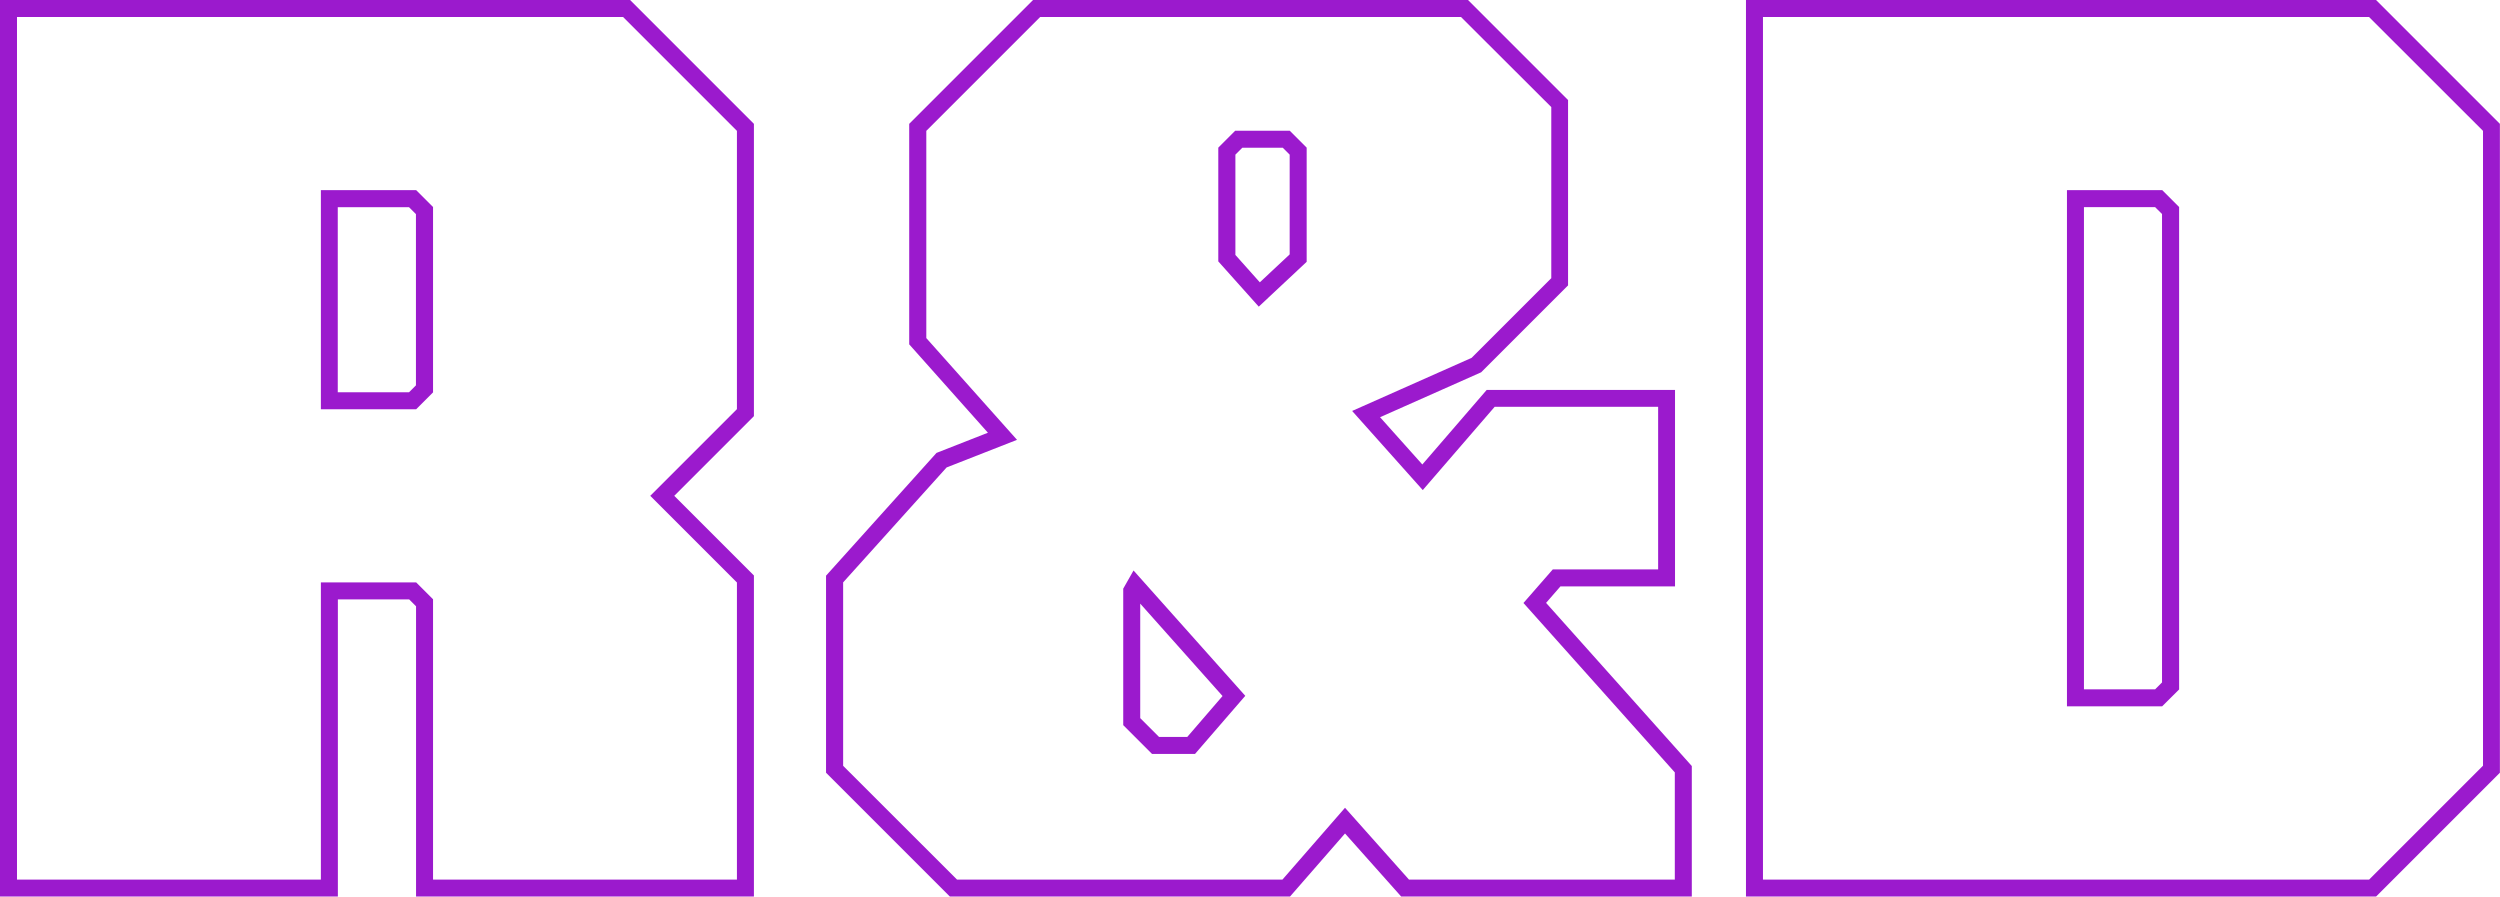
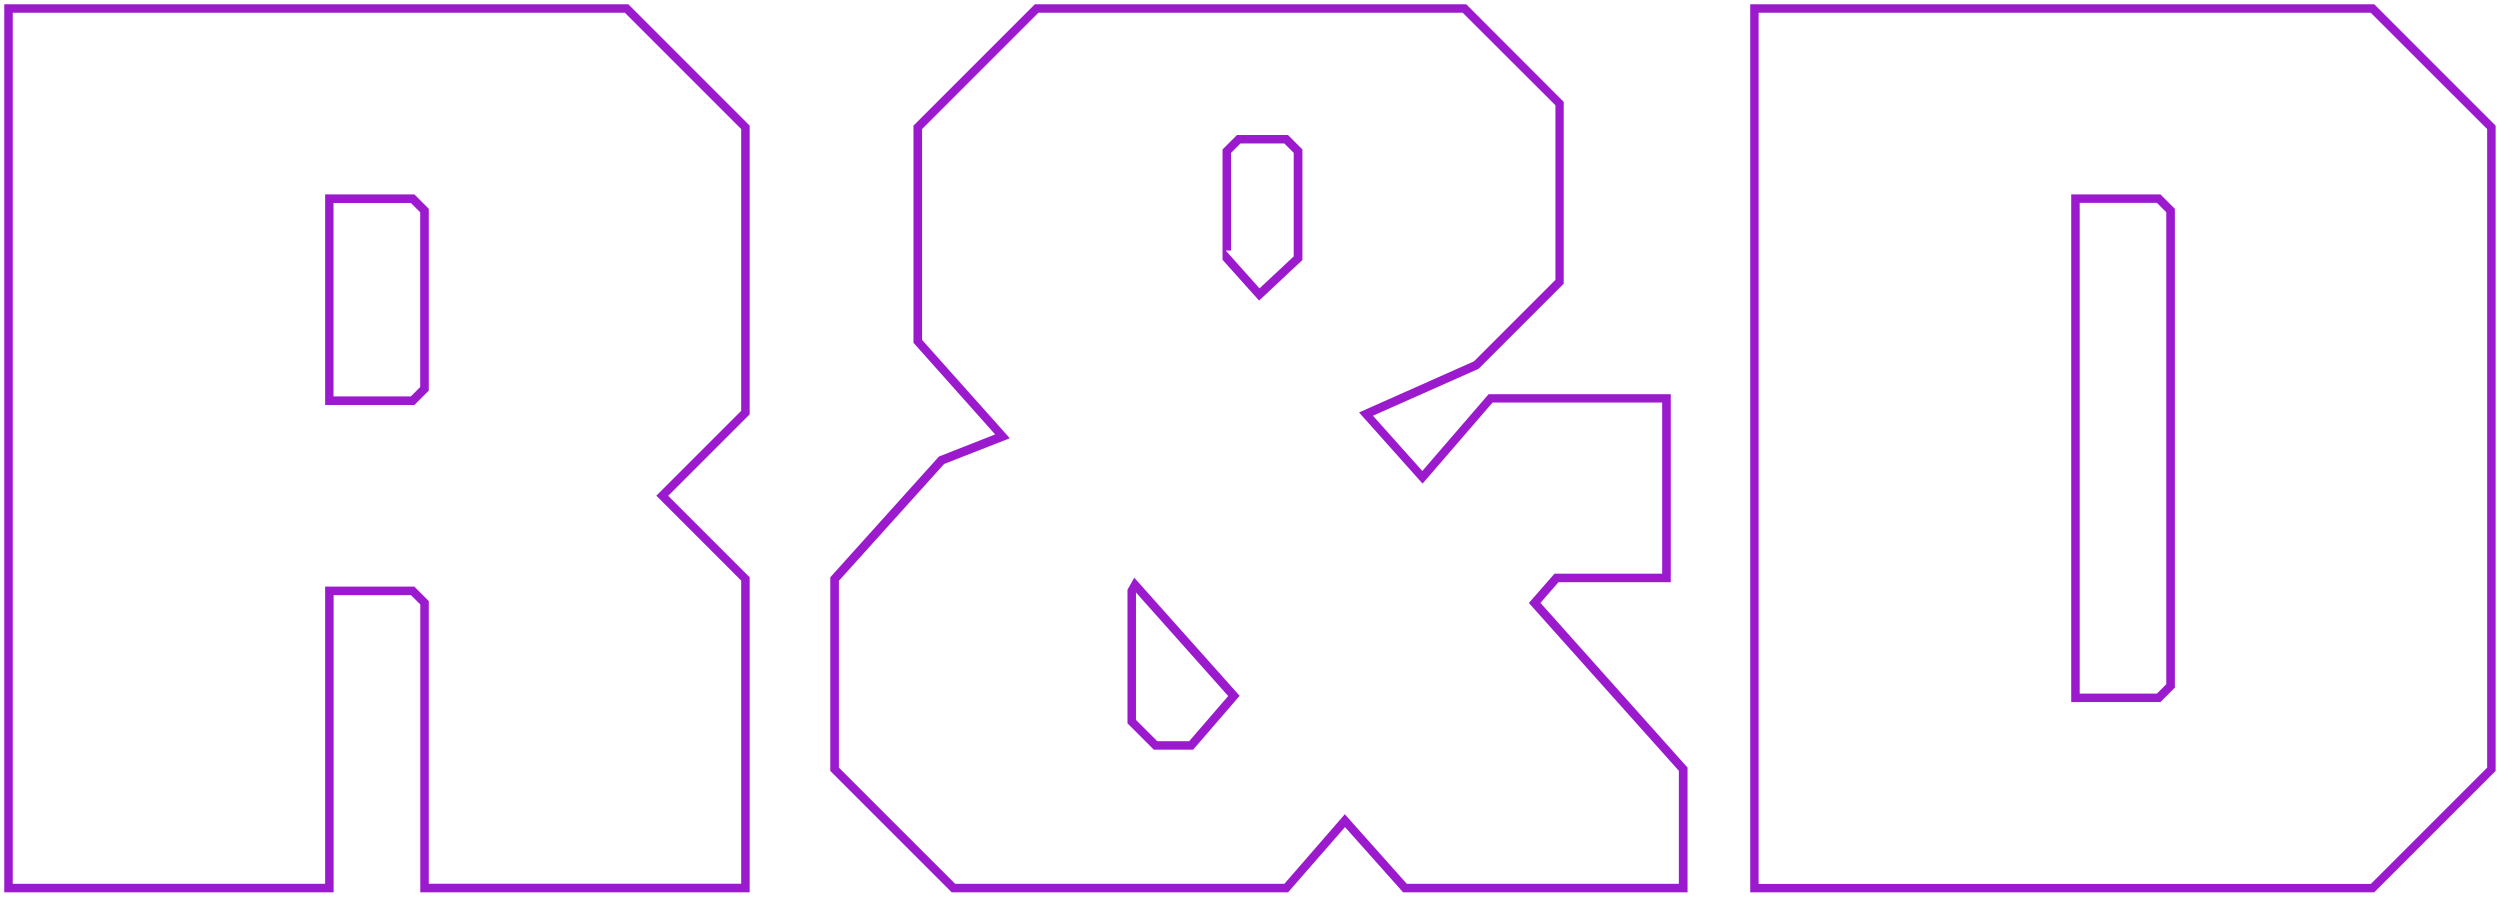
<svg xmlns="http://www.w3.org/2000/svg" version="1.1" id="Layer_1" x="0px" y="0px" viewBox="0 0 2353.7 844.1" style="enable-background:new 0 0 2353.7 844.1;" xml:space="preserve">
  <style type="text/css">
	.st0{fill:#9B1ACD;}
</style>
  <g>
-     <g>
-       <path class="st0" d="M709.8,844.1H391.7V570.8l-6.5-6.5h-67.1v279.8H0V0h593.2l116.6,116.6v275.2l-75,75l75,75V844.1z     M407.7,828.1h286.1V548.4l-81.6-81.6l81.6-81.6v-262L586.6,16H16v812.1h286.1V548.3h89.7l15.9,15.9V828.1z M391.8,385.3h-89.7    V179h89.7l15.9,15.9v174.5L391.8,385.3z M318.1,369.3h67l6.5-6.5V201.6l-6.5-6.5h-67.1V369.3z" />
-     </g>
-     <g>
-       <path class="st0" d="M1592.7,844.1h-273.5l-52.9-59.4l-51.8,59.4H894.3L777.7,727.5V542l104-115.6l48.4-19l-74.1-83.2V116.6    L972.6,0h409.5l94.2,94.2v174.5l-81.8,81.8l-95.2,42.3l39.8,44.5l60.6-70.2H1577v185h-107.9l-13.5,15.5l137.2,153.6V844.1z     M1326.5,828.1h250.3V727.2l-142.5-159.5l27.6-31.6h99.2V383h-153.9l-67.7,78.4l-66.5-74.5l112.5-50l75-75V100.8L1375.5,16H979.3    L872.1,123.2v195.1l85.4,95.8l-66.3,26l-97.4,108.2v172.7L901,828.1h306.4l58.9-67.6L1326.5,828.1z M1125.1,709.8h-40.5    l-27.1-27.1V554.2l9.7-17.1l105.2,118L1125.1,709.8z M1091.2,693.8h26.6l33.2-38.5l-77.5-87v107.8L1091.2,693.8z M1185.1,288.7    l-38.1-42.6V139l15.9-15.9h51.4l15.9,15.9v107.5L1185.1,288.7z M1163,239.9l23.1,25.9l28.1-26.3v-93.9l-6.5-6.5h-38.1l-6.5,6.5    V239.9z" />
-     </g>
-     <g>
-       <path class="st0" d="M2237,844.1h-593.2V0H2237l116.6,116.6v610.9L2237,844.1z M1659.9,828.1h570.6l107.2-107.2V123.2L2230.4,16    h-570.6V828.1z M2035.6,665H1946V179h89.7l15.9,15.9v454.2L2035.6,665z M1962,649h67l6.5-6.5v-441l-6.5-6.5h-67V649z" />
-     </g>
+     <path class="st0" d="M403.7,367.7V196.6L390.1,183h-84v198.3h84L403.7,367.7z M314,373.3V191.1h72.8l8.8,8.8v164.5l-8.8,8.8H314z" />
+     <path class="st0" d="M395.7,569.1v271h310.1V543.5l-76.7-76.7l76.7-76.7V118.3L591.5,4H4v836.1h310.1V560.3h72.8L395.7,569.1z    M306.1,552.3v279.8H12V12h576.3l109.5,109.5v265.3l-79.9,79.9l79.9,79.9v285.4H403.7V565.9l-13.6-13.6H306.1z" />
+   </g>
+   <g>
+     <path class="st0" d="M1164.6,127.1l-13.6,13.6v103.9l34.4,38.4l40.8-38.2V140.7l-13.6-13.6H1164.6z M1218.2,241.2l-32.4,30.3   l-31.8-35.6h5v-92l8.8-8.8h41.4l8.8,8.8V241.2z" />
+     <path class="st0" d="M1123.3,705.8l43.8-50.7l-99.2-111.2l-6.4,11.3V681l24.8,24.8H1123.3z M1069.5,557.8l86.8,97.5l-36.7,42.5   h-30.1l-20-20V557.8z" />
+     <path class="st0" d="M1321,840.1h267.8V722.7l-138.5-155.1l17-19.5H1573v-177h-171.5l-62.4,72.3l-46.5-52l99.5-44.2l80.1-80.1V95.9   L1380.4,4H974.3L860,118.3v204.4l76.9,86.3L884,429.8L781.7,543.5v182.3L896,840.1h316.7l53.6-61.4L1321,840.1z M1209.2,832.1   H899.3L789.8,722.7V546.8l99.1-110l61.8-24.2l-82.6-92.6V121.5L977.6,12h399.5l87.3,87.1v164.4l-76.7,76.7l-108.2,48.1l59.8,67   l65.9-76.3h159.7v161.1h-101.4l-24.1,27.6l141.2,158v106.4h-256.1l-58.4-65.5L1209.2,832.1z" />
+   </g>
+   <g>
+     <path class="st0" d="M1950,183v478h84l13.6-13.6V196.6L2034,183H1950z M2039.5,644.2l-8.8,8.8H1958V191h72.7l8.8,8.8V644.2z" />
+     <path class="st0" d="M2349.6,118.3L2235.3,4h-587.5v836.1h587.5l114.3-114.3V118.3z M2341.7,722.6l-1.2,1.2l-108.4,108.4h-576.4V12   h576.3l109.6,109.5V722.6z" />
  </g>
</svg>
